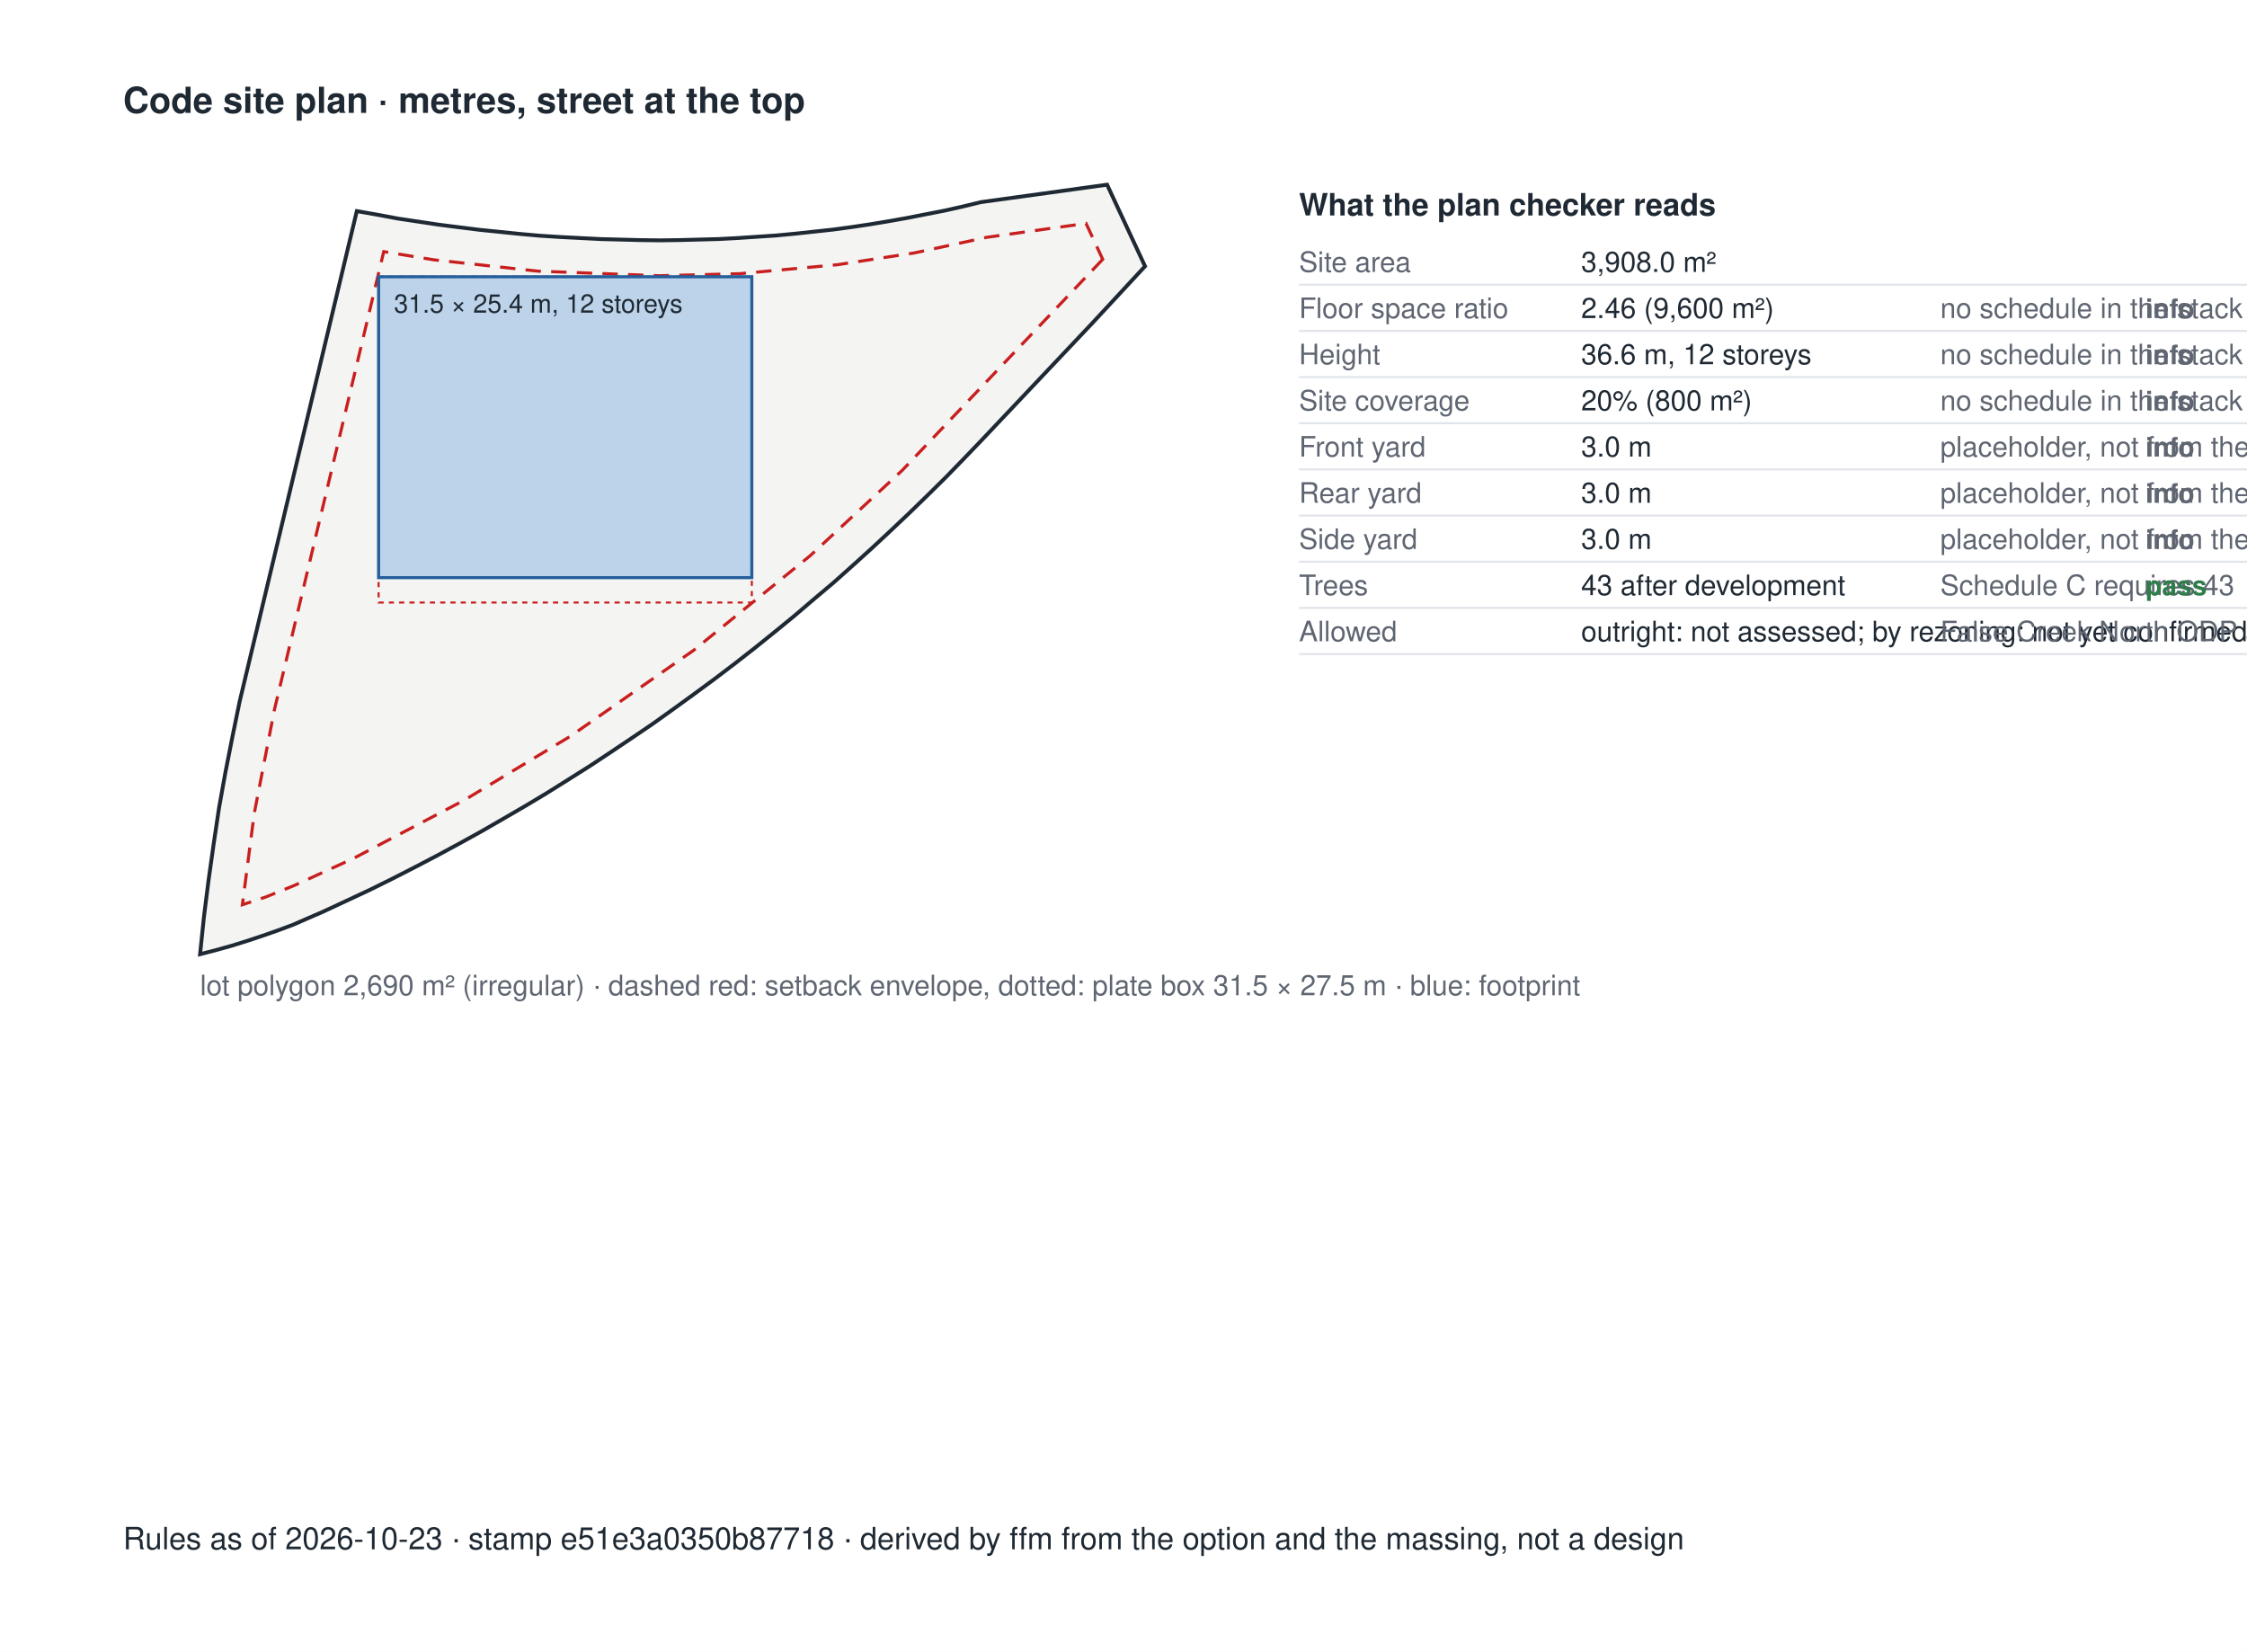
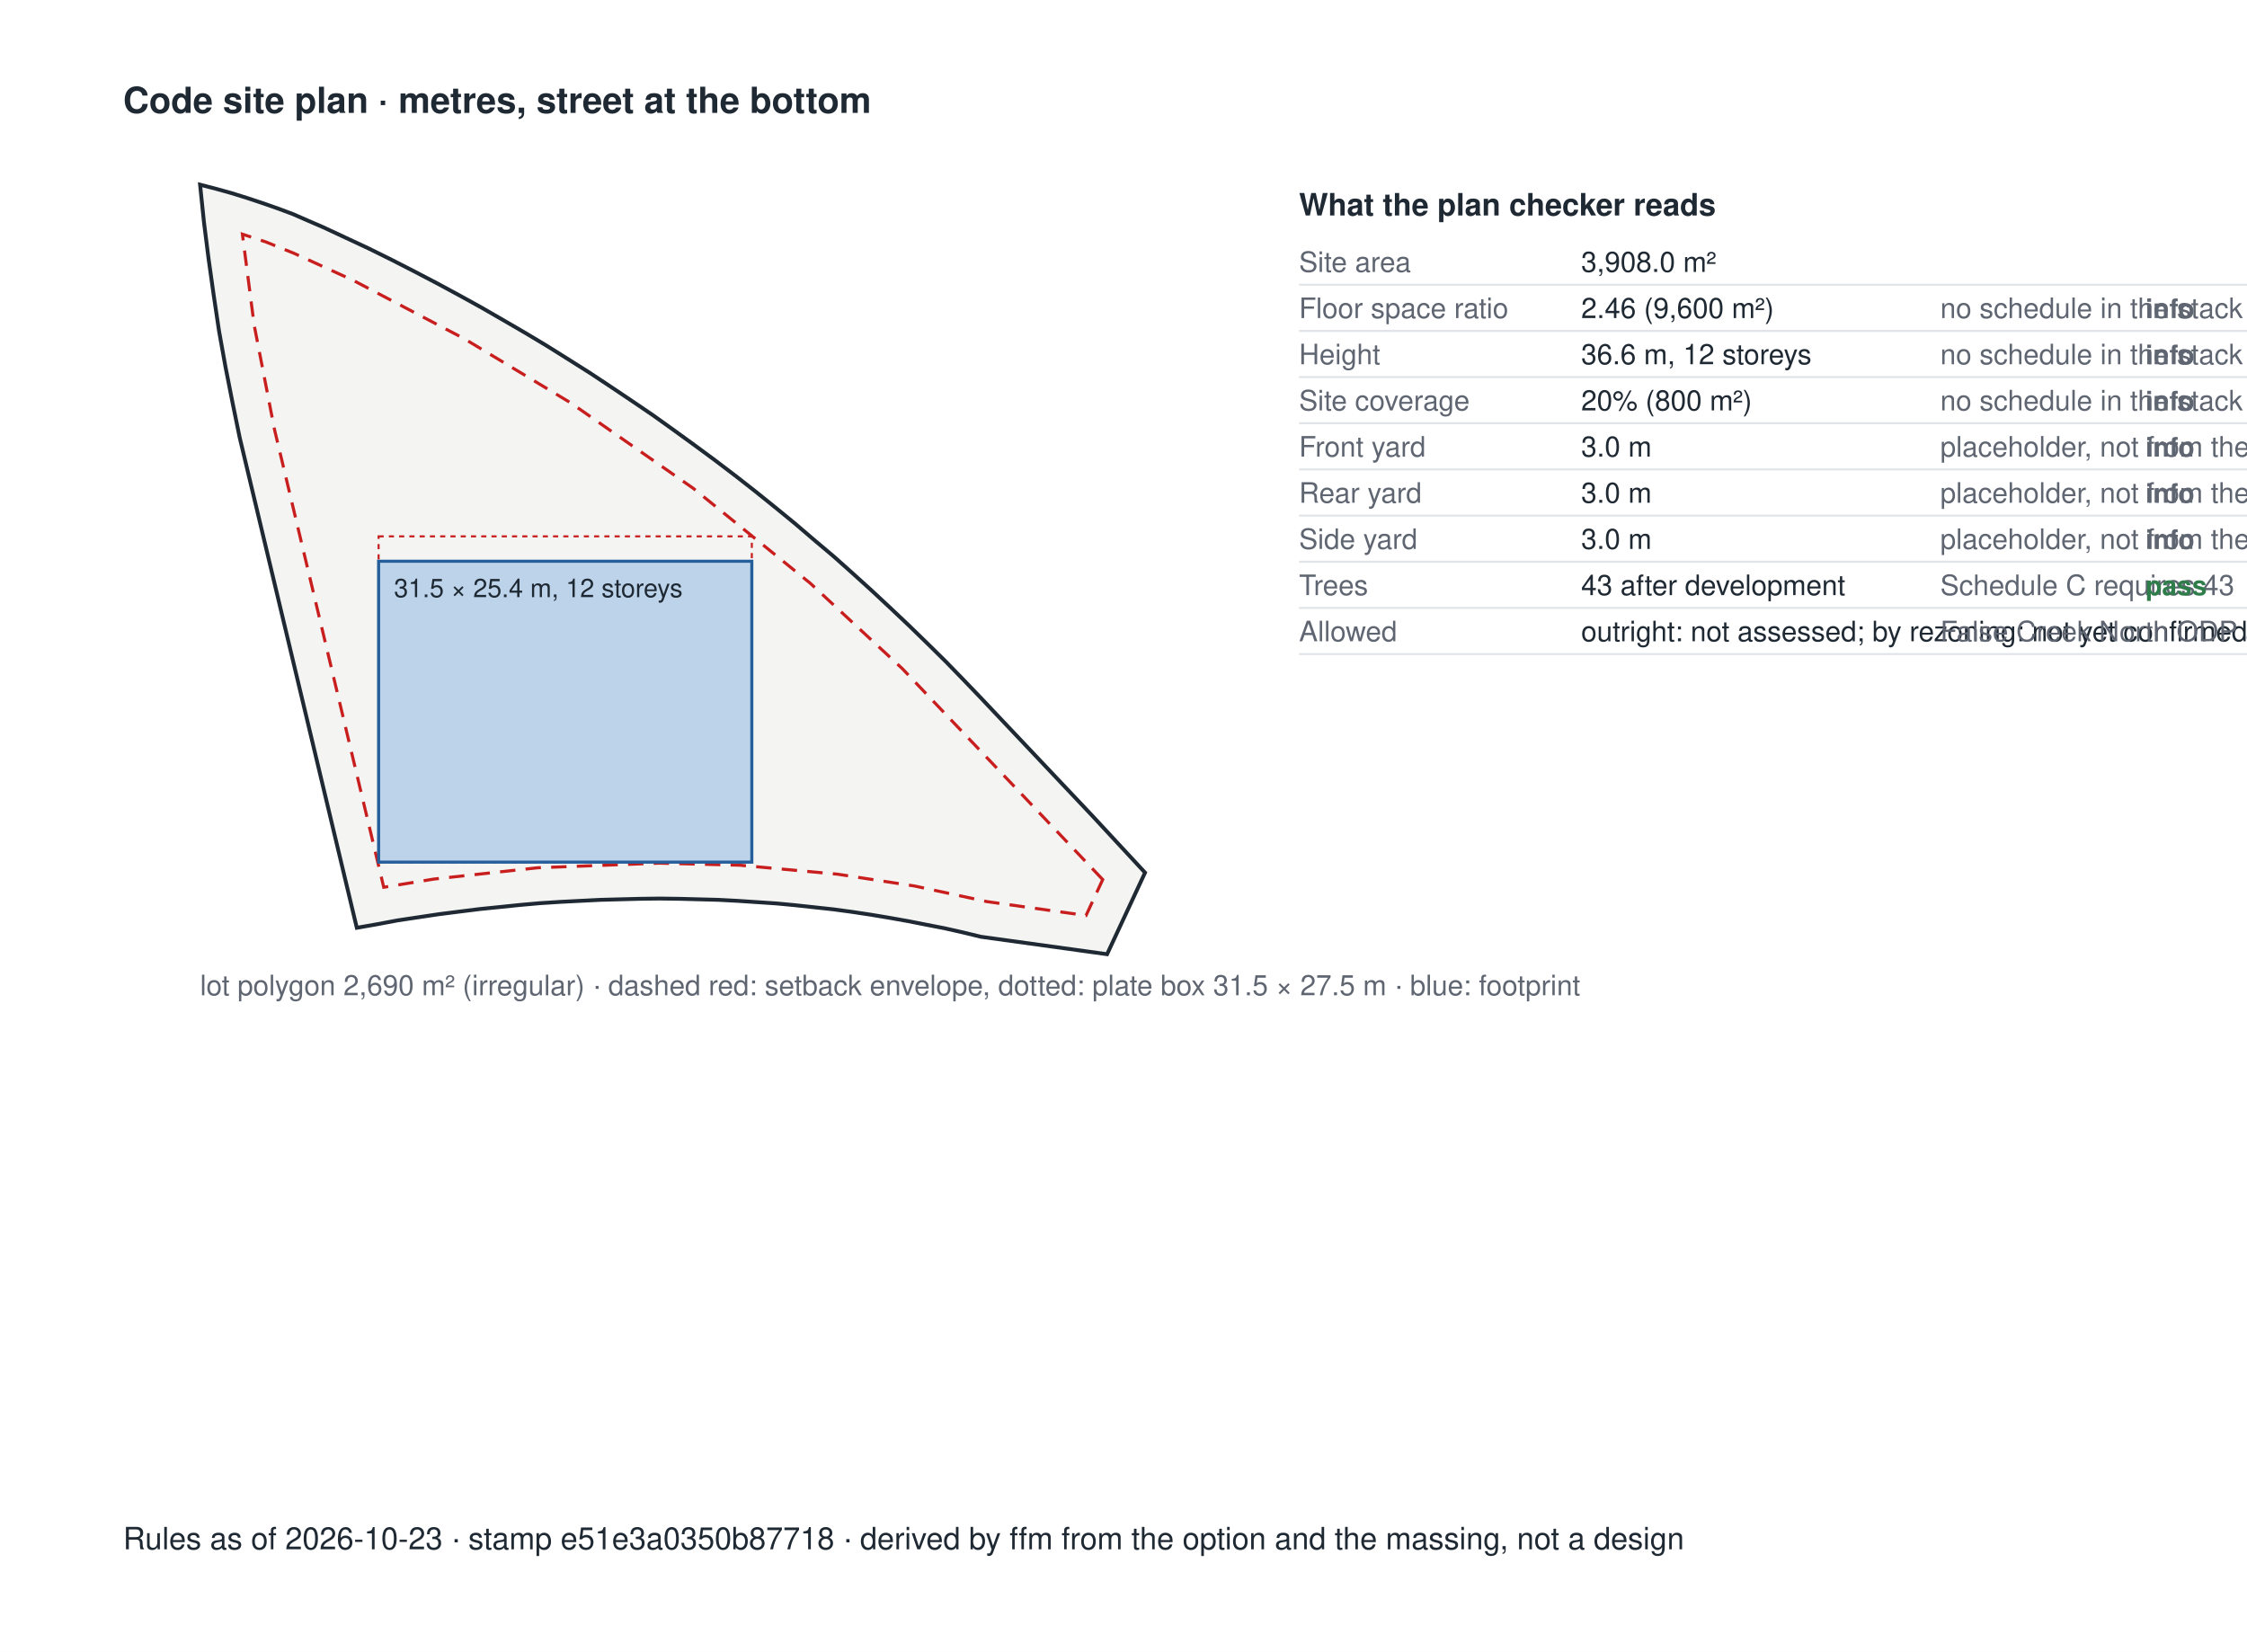
<svg xmlns="http://www.w3.org/2000/svg" width="876" height="644" viewBox="0 0 876 644" font-family="IBM Plex Sans, Helvetica, Arial, sans-serif" font-size="12" fill="#1f2933" role="img" aria-label="Code site plan">
  <rect width="100%" height="100%" fill="#ffffff" />
-   <text x="48" y="44" font-size="14" font-weight="600">Code site plan · metres, street at the top</text>
-   <polygon points="446.4,103.8 426.0,125.8 382.7,171.6 375.7,178.9 368.7,186.1 361.6,193.1 354.4,200.1 347.1,207.0 339.8,213.8 332.4,220.5 325.0,227.1 317.4,233.5 309.8,240.0 302.1,246.3 294.4,252.5 286.6,258.6 278.7,264.6 270.7,270.5 262.7,276.3 254.6,282.1 246.5,287.6 238.3,293.1 230.0,298.6 221.6,303.9 213.3,309.1 204.8,314.2 196.2,319.2 187.7,324.1 179.0,328.9 170.3,333.6 161.5,338.2 152.7,342.7 143.8,347.1 134.8,351.3 125.8,355.5 120.0,358.0 114.3,360.5 108.4,362.7 102.4,364.8 96.4,366.8 90.3,368.7 84.2,370.4 78.0,372.0 79.5,357.5 81.3,343.2 83.3,329.0 85.4,314.9 87.9,301.0 90.6,287.3 93.4,273.6 96.6,260.2 139.1,82.3 147.1,83.7 155.1,85.2 163.1,86.4 171.1,87.6 179.0,88.6 187.0,89.6 194.9,90.4 202.7,91.2 210.6,91.9 218.4,92.4 226.2,92.8 234.1,93.2 241.8,93.4 249.5,93.6 257.1,93.7 264.8,93.6 272.4,93.4 280.0,93.2 287.6,92.8 295.1,92.3 302.6,91.8 310.0,91.1 317.4,90.3 324.8,89.5 332.2,88.5 339.5,87.4 346.7,86.2 354.0,84.9 361.1,83.5 368.3,82.1 375.4,80.5 382.4,78.8 431.6,72.0" fill="#f4f4f2" stroke="#1f2933" stroke-width="1.5" />
-   <polygon points="429.9,101.1 351.8,183.3 315.9,216.6 270.3,253.6 222.4,287.0 180.9,312.0 137.7,334.7 114.5,345.3 103.6,349.7 94.5,352.7 99.1,317.2 107.0,276.6 149.6,98.1 169.2,101.3 209.6,105.7 257.1,107.5 288.4,106.7 326.5,103.2 356.5,98.6 384.8,92.5 423.4,87.1" fill="none" stroke="#c81e1e" stroke-width="1.2" stroke-dasharray="6 4" />
-   <rect x="147.6" y="107.9" width="145.5" height="127.0" fill="none" stroke="#c81e1e" stroke-width="0.8" stroke-dasharray="2 2" />
-   <rect x="147.6" y="107.9" width="145.5" height="117.3" fill="#8fb8e3" fill-opacity="0.55" stroke="#245f9c" stroke-width="1.2" />
-   <text x="153.6" y="121.9" font-size="10" fill="#1f2933">31.5 × 25.4 m, 12 storeys</text>
+   <text x="48" y="44" font-size="14" font-weight="600">Code site plan · metres, street at the bottom</text>
+   <polygon points="446.4,340.2 426.0,318.2 382.7,272.4 375.7,265.1 368.7,257.9 361.6,250.9 354.4,243.9 347.1,237.0 339.8,230.2 332.4,223.5 325.0,216.9 317.4,210.5 309.8,204.0 302.1,197.7 294.4,191.5 286.6,185.4 278.7,179.4 270.7,173.5 262.7,167.7 254.6,161.9 246.5,156.4 238.3,150.9 230.0,145.4 221.6,140.1 213.3,134.9 204.8,129.8 196.2,124.8 187.7,119.9 179.0,115.1 170.3,110.4 161.5,105.8 152.7,101.3 143.8,96.9 134.8,92.7 125.8,88.5 120.0,86.0 114.3,83.5 108.4,81.3 102.4,79.2 96.4,77.2 90.3,75.3 84.2,73.6 78.0,72.0 79.5,86.5 81.3,100.8 83.3,115.0 85.4,129.1 87.9,143.0 90.6,156.7 93.4,170.4 96.6,183.8 139.1,361.7 147.1,360.3 155.1,358.8 163.1,357.6 171.1,356.4 179.0,355.4 187.0,354.4 194.9,353.6 202.7,352.8 210.6,352.1 218.4,351.6 226.2,351.2 234.1,350.8 241.8,350.6 249.5,350.4 257.1,350.3 264.8,350.4 272.4,350.6 280.0,350.8 287.6,351.2 295.1,351.7 302.6,352.2 310.0,352.9 317.4,353.7 324.8,354.5 332.2,355.5 339.5,356.6 346.7,357.8 354.0,359.1 361.1,360.5 368.3,361.9 375.4,363.5 382.4,365.2 431.6,372.0" fill="#f4f4f2" stroke="#1f2933" stroke-width="1.5" />
+   <polygon points="429.9,342.9 351.8,260.7 315.9,227.4 270.3,190.4 222.4,157.0 180.9,132.0 137.7,109.3 114.5,98.7 103.6,94.3 94.5,91.3 99.1,126.8 107.0,167.4 149.6,345.9 169.2,342.7 209.6,338.3 257.1,336.5 288.4,337.3 326.5,340.8 356.5,345.4 384.8,351.5 423.4,356.9" fill="none" stroke="#c81e1e" stroke-width="1.2" stroke-dasharray="6 4" />
+   <rect x="147.6" y="209.1" width="145.5" height="127.0" fill="none" stroke="#c81e1e" stroke-width="0.8" stroke-dasharray="2 2" />
+   <rect x="147.6" y="218.8" width="145.5" height="117.3" fill="#8fb8e3" fill-opacity="0.55" stroke="#245f9c" stroke-width="1.2" />
+   <text x="153.6" y="232.8" font-size="10" fill="#1f2933">31.5 × 25.4 m, 12 storeys</text>
  <text x="78" y="388.0" font-size="11" fill="#5f6672">lot polygon 2,690 m² (irregular) · dashed red: setback envelope, dotted: plate box 31.5 × 27.5 m · blue: footprint</text>
  <text x="506.417" y="84" font-size="12" font-weight="600">What the plan checker reads</text>
  <line x1="506.417" y1="111" x2="886.417" y2="111" stroke="#e1e5ea" stroke-width="0.8" />
  <text x="506.417" y="106" font-size="11" fill="#5f6672">Site area</text>
  <text x="616.417" y="106" font-size="11">3,908.0 m²</text>
  <text x="756.417" y="106" font-size="11" fill="#5f6672" />
  <line x1="506.417" y1="129" x2="886.417" y2="129" stroke="#e1e5ea" stroke-width="0.8" />
  <text x="506.417" y="124" font-size="11" fill="#5f6672">Floor space ratio</text>
  <text x="616.417" y="124" font-size="11">2.46 (9,600 m²)</text>
  <text x="756.417" y="124" font-size="11" fill="#5f6672">no schedule in the stack</text>
  <text x="836.417" y="124" font-size="10.5" font-weight="600" fill="#5f6672">info</text>
  <line x1="506.417" y1="147" x2="886.417" y2="147" stroke="#e1e5ea" stroke-width="0.8" />
  <text x="506.417" y="142" font-size="11" fill="#5f6672">Height</text>
  <text x="616.417" y="142" font-size="11">36.6 m, 12 storeys</text>
  <text x="756.417" y="142" font-size="11" fill="#5f6672">no schedule in the stack</text>
  <text x="836.417" y="142" font-size="10.5" font-weight="600" fill="#5f6672">info</text>
  <line x1="506.417" y1="165" x2="886.417" y2="165" stroke="#e1e5ea" stroke-width="0.8" />
  <text x="506.417" y="160" font-size="11" fill="#5f6672">Site coverage</text>
  <text x="616.417" y="160" font-size="11">20% (800 m²)</text>
  <text x="756.417" y="160" font-size="11" fill="#5f6672">no schedule in the stack</text>
  <text x="836.417" y="160" font-size="10.5" font-weight="600" fill="#5f6672">info</text>
  <line x1="506.417" y1="183" x2="886.417" y2="183" stroke="#e1e5ea" stroke-width="0.8" />
  <text x="506.417" y="178" font-size="11" fill="#5f6672">Front yard</text>
  <text x="616.417" y="178" font-size="11">3.0 m</text>
  <text x="756.417" y="178" font-size="11" fill="#5f6672">placeholder, not from the schedule</text>
  <text x="836.417" y="178" font-size="10.5" font-weight="600" fill="#5f6672">info</text>
  <line x1="506.417" y1="201" x2="886.417" y2="201" stroke="#e1e5ea" stroke-width="0.8" />
  <text x="506.417" y="196" font-size="11" fill="#5f6672">Rear yard</text>
  <text x="616.417" y="196" font-size="11">3.0 m</text>
  <text x="756.417" y="196" font-size="11" fill="#5f6672">placeholder, not from the schedule</text>
  <text x="836.417" y="196" font-size="10.5" font-weight="600" fill="#5f6672">info</text>
  <line x1="506.417" y1="219" x2="886.417" y2="219" stroke="#e1e5ea" stroke-width="0.8" />
  <text x="506.417" y="214" font-size="11" fill="#5f6672">Side yard</text>
  <text x="616.417" y="214" font-size="11">3.0 m</text>
  <text x="756.417" y="214" font-size="11" fill="#5f6672">placeholder, not from the schedule</text>
  <text x="836.417" y="214" font-size="10.5" font-weight="600" fill="#5f6672">info</text>
  <line x1="506.417" y1="237" x2="886.417" y2="237" stroke="#e1e5ea" stroke-width="0.8" />
  <text x="506.417" y="232" font-size="11" fill="#5f6672">Trees</text>
  <text x="616.417" y="232" font-size="11">43 after development</text>
  <text x="756.417" y="232" font-size="11" fill="#5f6672">Schedule C requires 43</text>
  <text x="836.417" y="232" font-size="10.5" font-weight="600" fill="#2f7d4a">pass</text>
  <line x1="506.417" y1="255" x2="886.417" y2="255" stroke="#e1e5ea" stroke-width="0.8" />
  <text x="506.417" y="250" font-size="11" fill="#5f6672">Allowed</text>
  <text x="616.417" y="250" font-size="11">outright: not assessed; by rezoning: not yet confirmed</text>
  <text x="756.417" y="250" font-size="11" fill="#5f6672">False Creek North ODP and CD-1 amendments approved after the 13 Jul 2023 public hearing; development permit through the SHORT program</text>
  <text x="48.0" y="604.0" fill="#1f2933">Rules as of 2026-10-23 · stamp e51e3a0350b87718 · derived by ffm from the option and the massing, not a design</text>
</svg>
